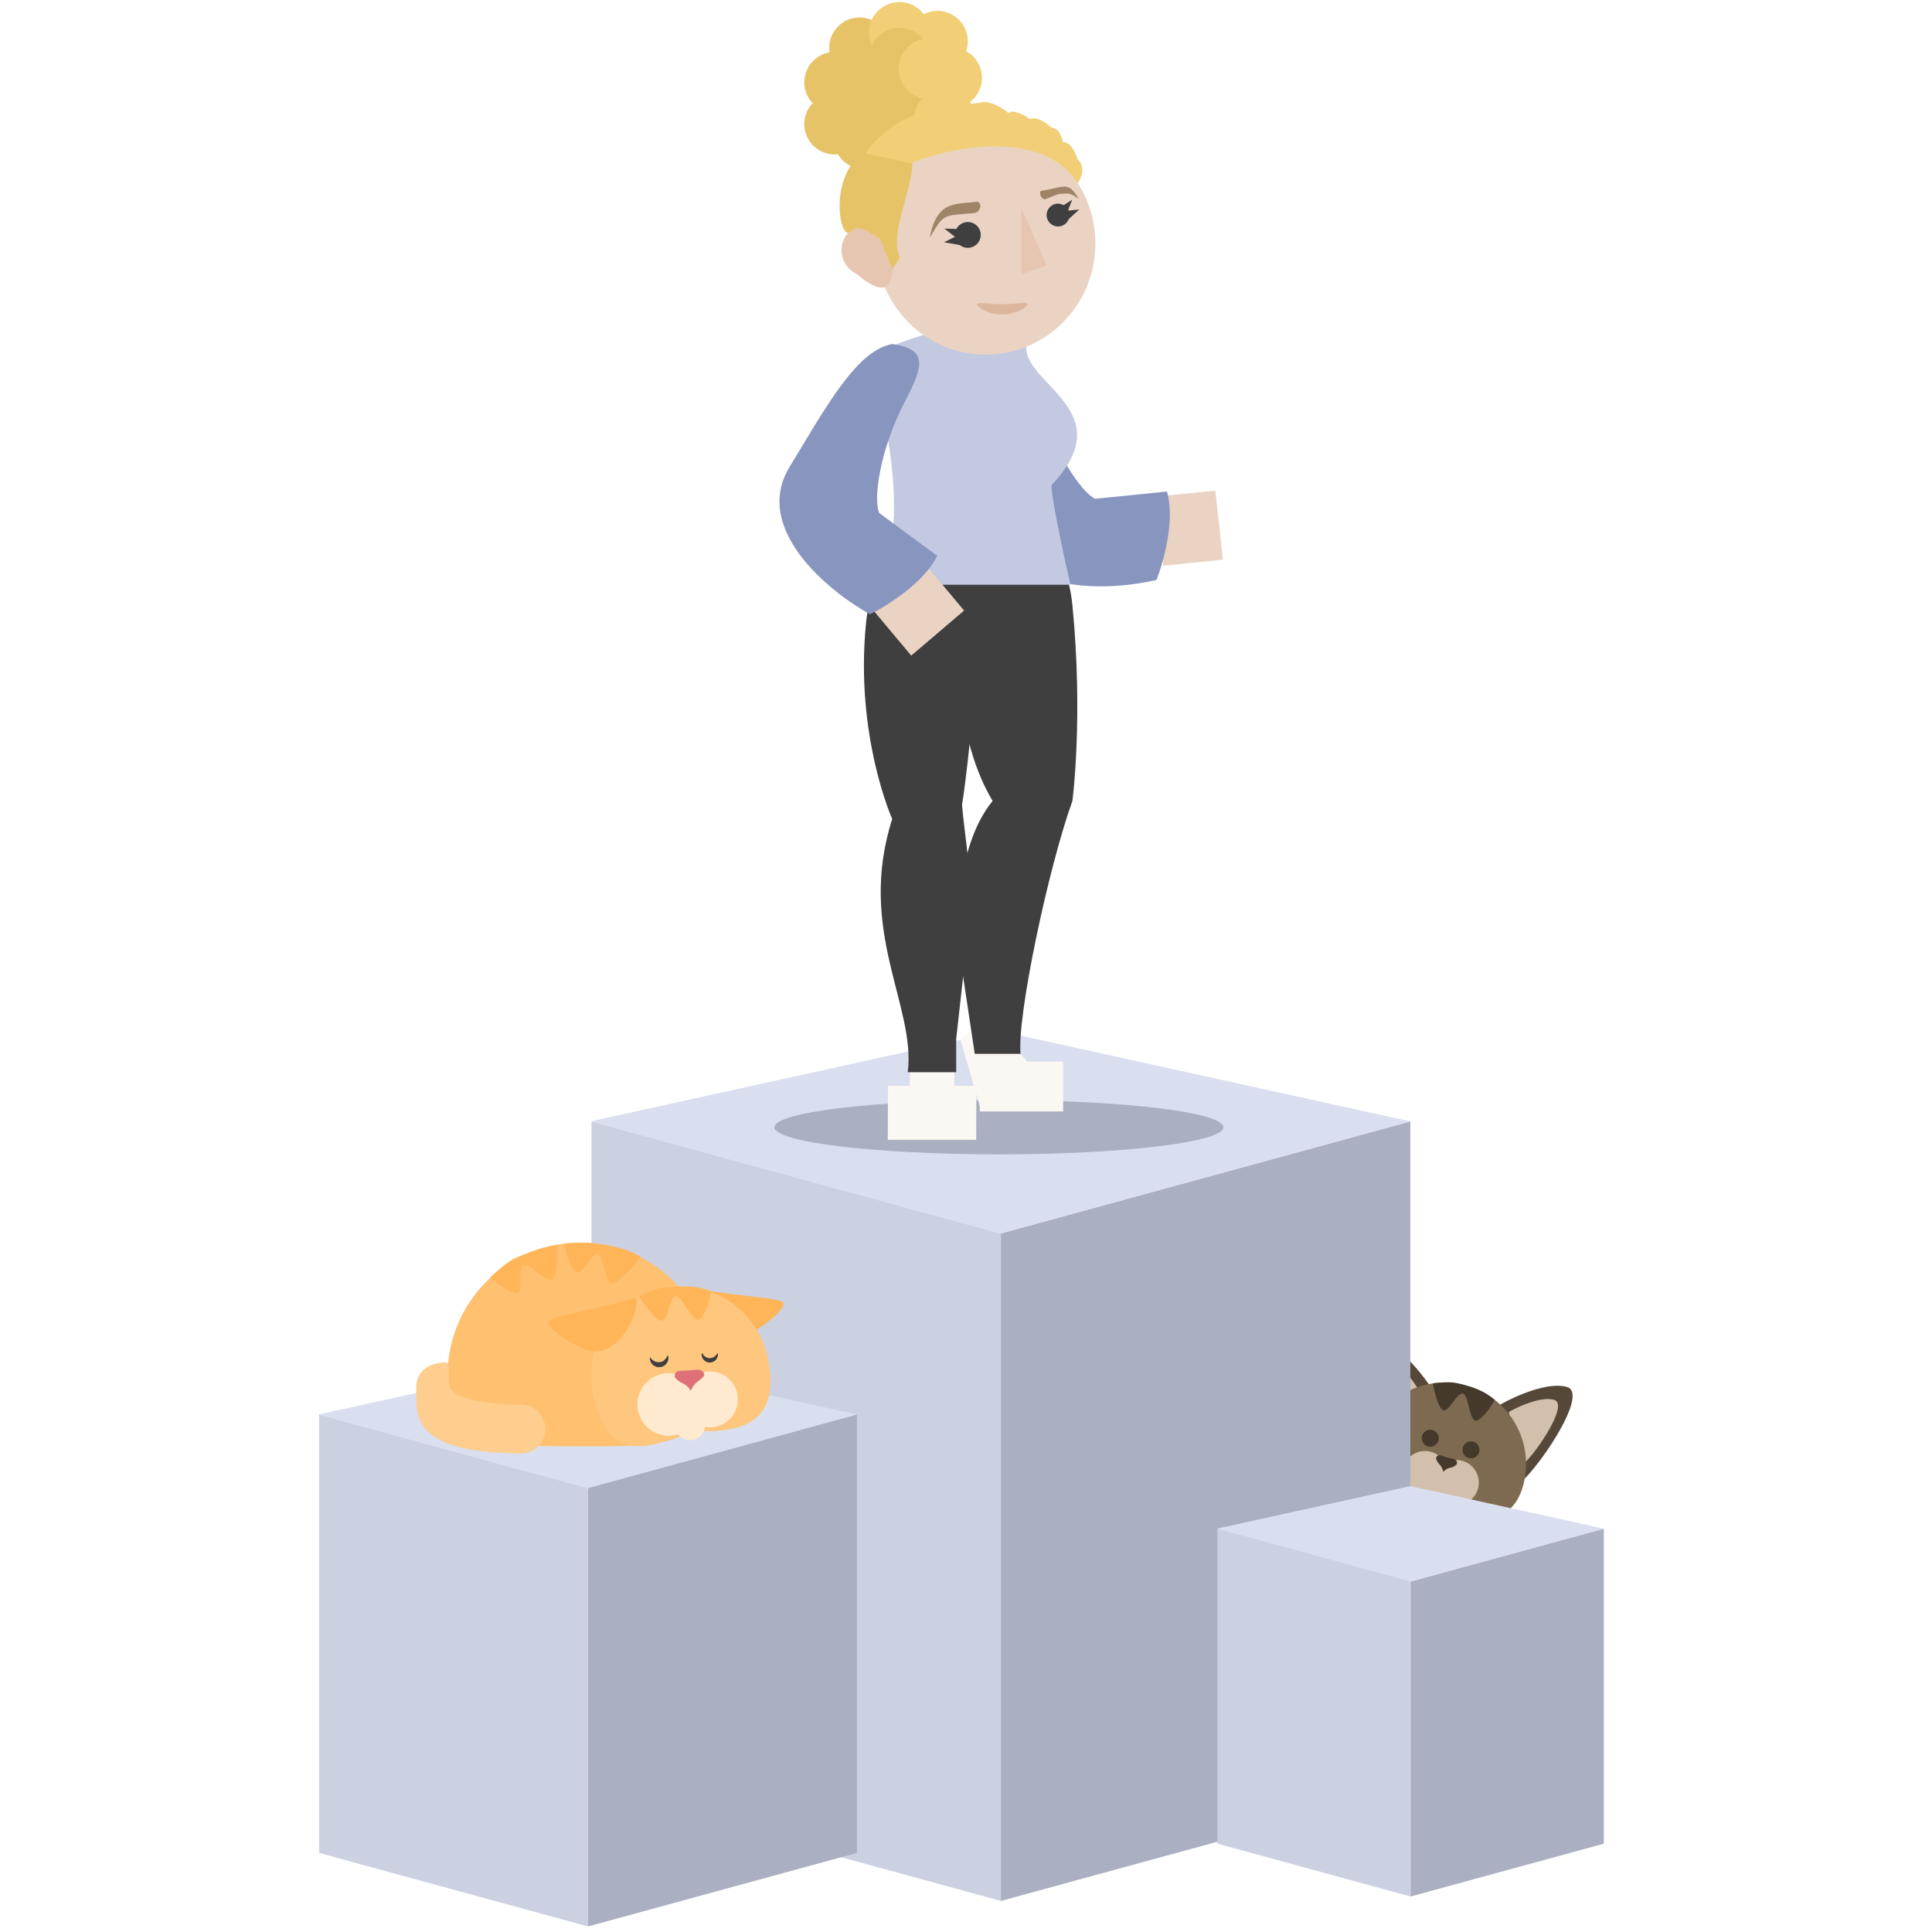
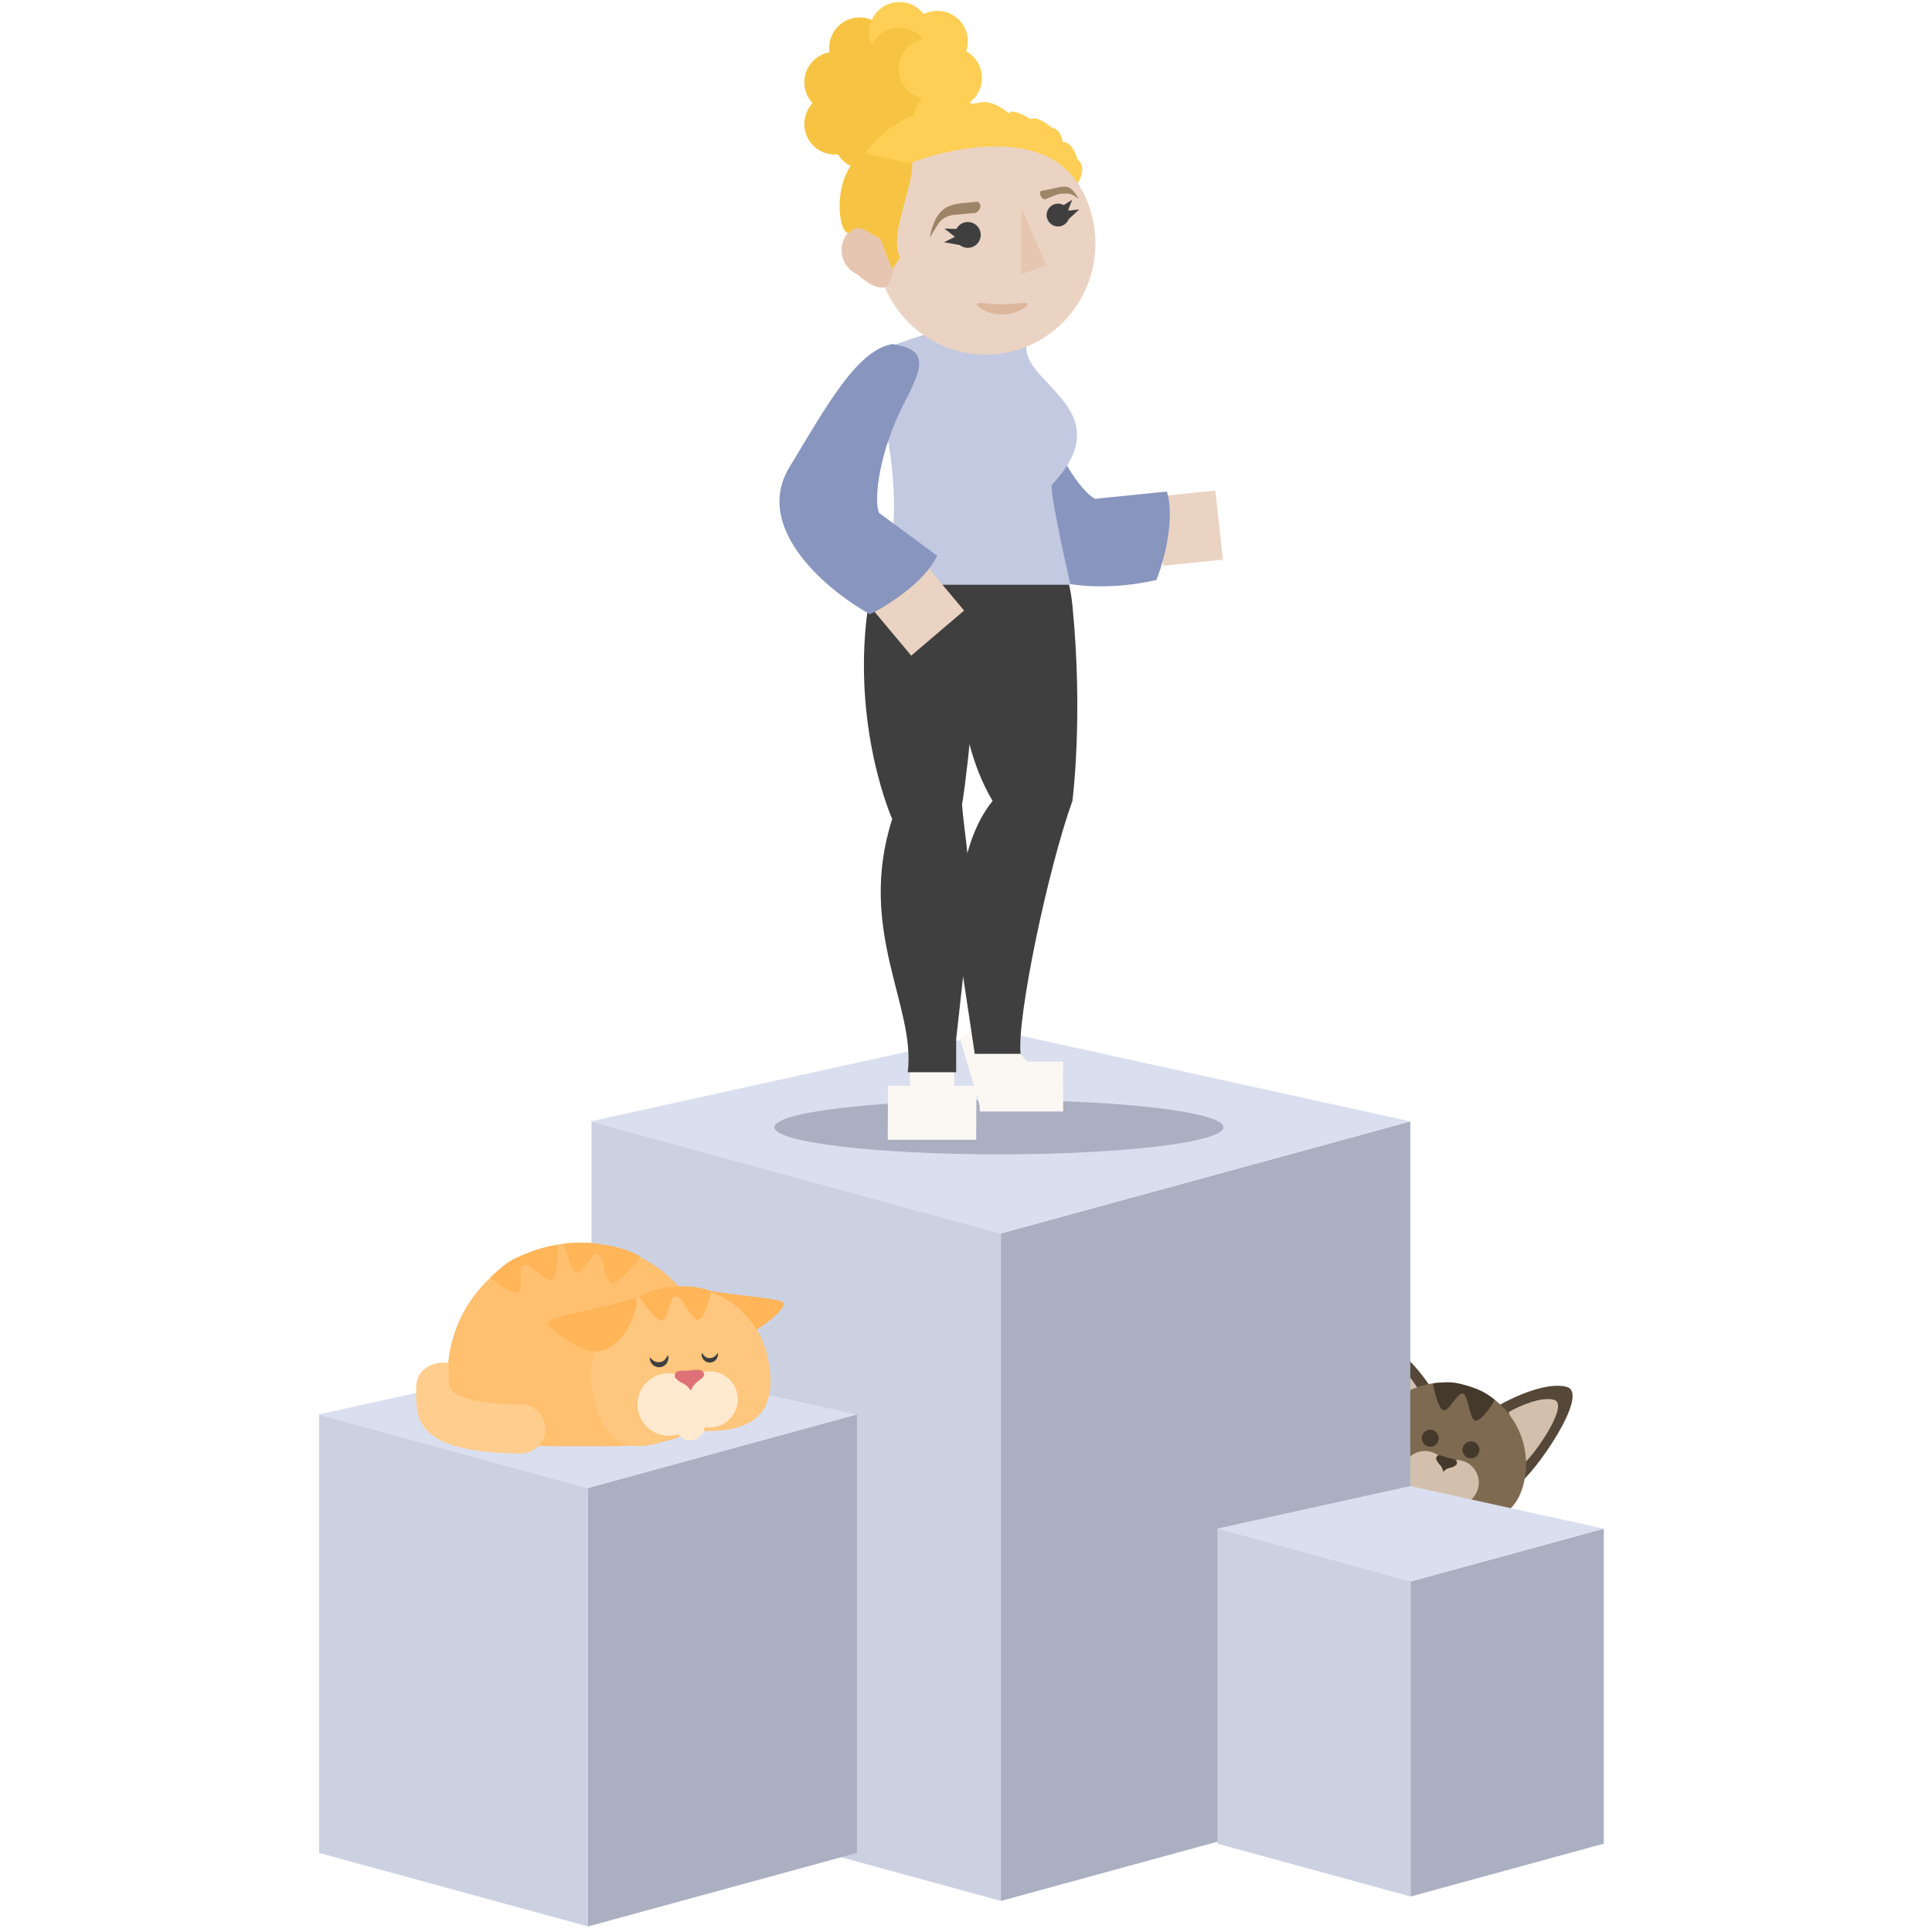
<svg xmlns="http://www.w3.org/2000/svg" width="505" height="505" viewBox="0 0 505 505" fill="none">
  <path d="M409.592 362.539C404.656 361.046 395.856 365.009 392.073 367.177C392.557 374.659 394.242 389.225 397.117 387.64C400.711 385.658 415.763 364.405 409.592 362.539Z" fill="#554839" />
  <path d="M406.263 365.915C402.926 364.906 396.979 367.584 394.422 369.05C394.748 374.106 395.888 383.952 397.831 382.88C400.26 381.541 410.433 367.176 406.263 365.915Z" fill="#D2C0AC" />
  <path d="M359.751 349.975C364.842 350.797 371.014 358.216 373.463 361.824C369.749 368.336 361.848 380.689 359.959 378.004C357.598 374.647 353.387 348.947 359.751 349.975Z" fill="#554839" />
  <path d="M361.45 354.262C364.867 354.95 368.842 360.122 370.403 362.622C367.725 366.924 362.067 375.062 360.861 373.199C359.354 370.87 357.179 353.403 361.45 354.262Z" fill="#D2C0AC" />
  <path d="M398.07 388.528C394.841 399.837 383.405 398.549 373.387 395.112C364.208 392.49 353.886 388.142 357.115 376.832C360.345 365.523 372.131 358.973 383.44 362.202C394.75 365.432 401.3 377.218 398.07 388.528Z" fill="#7E6A51" />
  <circle cx="373.849" cy="375.933" r="2.223" transform="rotate(15.9376 373.849 375.933)" fill="#44392B" />
  <circle cx="384.492" cy="378.972" r="2.223" transform="rotate(15.9376 384.492 378.972)" fill="#44392B" />
  <circle cx="374.904" cy="392.09" r="3.532" transform="rotate(15.9376 374.904 392.09)" fill="#D2C0AC" />
  <circle cx="372.467" cy="385.217" r="5.94" transform="rotate(15.9376 372.467 385.217)" fill="#D2C0AC" />
  <circle cx="380.604" cy="387.54" r="5.94" transform="rotate(15.9376 380.604 387.54)" fill="#D2C0AC" />
  <path d="M380.75 382.78C379.219 384.206 378.708 383.116 377.267 384.716C376.737 382.553 376.021 383.14 375.331 381.233C375.759 379.737 376.832 380.57 378.329 380.997C379.825 381.425 381.177 381.284 380.75 382.78Z" fill="#44392B" />
  <path d="M377.189 368.593C375.931 368.025 374.903 363.531 374.516 361.594C379.29 361.024 380.383 361.336 383.305 362.17C387.312 363.315 388.861 364.419 390.673 365.873C390.188 367.022 388.1 370.206 386.313 371.199C384.079 372.44 384.119 365.717 382.664 364.414C381.209 363.111 378.762 369.303 377.189 368.593Z" fill="#44392B" />
  <path d="M154.607 467.606L261.624 496.877V322.393L154.607 293.122V467.606Z" fill="#CCD1E2" />
  <path d="M368.641 467.606L261.624 496.877V322.393L368.641 293.122V467.606Z" fill="#AAAFC1" />
  <path d="M261.475 269.535L368.641 293.122L261.475 322.455L154.31 293.122L261.475 269.535Z" fill="#DADFEF" />
  <path d="M318.21 481.909L368.711 495.722V413.382L318.21 399.57V481.909Z" fill="#CCD1E2" />
  <path d="M419.212 481.909L368.711 495.722V413.382L419.212 399.57V481.909Z" fill="#AAAFC1" />
  <path d="M368.64 388.439L419.212 399.57L368.64 413.412L318.069 399.57L368.64 388.439Z" fill="#DADFEF" />
  <path d="M83.415 484.327L153.703 503.552V388.953L83.415 369.728V484.327Z" fill="#CCD1E2" />
  <path d="M223.989 484.327L153.702 503.552V388.953L223.989 369.728V484.327Z" fill="#AAAFC1" />
  <path d="M153.605 354.236L223.989 369.728L153.605 388.993L83.22 369.728L153.605 354.236Z" fill="#DADFEF" />
  <ellipse cx="261.098" cy="294.645" rx="58.686" ry="7.085" fill="#AAAFC1" />
  <path d="M258.324 265.417L273.981 284.036L256.503 290.443L251.071 271.842L258.324 265.417Z" fill="#FBF7F2" />
  <path d="M256.055 277.475H277.864L277.904 290.535H256.095L256.055 277.475Z" fill="#FBF7F2" />
  <path d="M249.441 278.484L249.441 294.722L237.825 294.678L237.825 278.439L249.441 278.484Z" fill="#FBF7F2" />
-   <path d="M226.125 21.512C226.125 25.903 222.567 29.463 218.178 29.463C213.79 29.463 210.232 25.903 210.232 21.512C210.232 17.122 213.79 13.562 218.178 13.562C222.567 13.562 226.125 17.122 226.125 21.512Z" fill="#E7C368" />
-   <path d="M232.634 12.508C232.634 16.899 229.077 20.459 224.688 20.459C220.299 20.459 216.742 16.899 216.742 12.508C216.742 8.117 220.299 4.558 224.688 4.558C229.077 4.558 232.634 8.117 232.634 12.508Z" fill="#E7C368" />
-   <path d="M226.125 32.432C226.125 36.823 222.567 40.383 218.178 40.383C213.79 40.383 210.232 36.823 210.232 32.432C210.232 28.041 213.79 24.482 218.178 24.482C222.567 24.482 226.125 28.041 226.125 32.432Z" fill="#E7C368" />
-   <path d="M235.89 26.685C235.89 31.076 232.332 34.635 227.943 34.635C223.555 34.635 219.997 31.076 219.997 26.685C219.997 22.294 223.555 18.735 227.943 18.735C232.332 18.735 235.89 22.294 235.89 26.685Z" fill="#E7C368" />
-   <path d="M233.811 36.264C233.811 40.654 230.253 44.214 225.864 44.214C221.476 44.214 217.918 40.654 217.918 36.264C217.918 31.873 221.476 28.313 225.864 28.313C230.253 28.313 233.811 31.873 233.811 36.264Z" fill="#E7C368" />
-   <path d="M243.048 8.485C243.048 12.876 239.49 16.436 235.102 16.436C230.713 16.436 227.155 12.876 227.155 8.485C227.155 4.094 230.713 0.535 235.102 0.535C239.49 0.535 243.048 4.094 243.048 8.485Z" fill="#F2CF76" />
-   <path d="M252.978 10.784C252.978 15.175 249.42 18.735 245.031 18.735C240.643 18.735 237.085 15.175 237.085 10.784C237.085 6.393 240.643 2.834 245.031 2.834C249.42 2.834 252.978 6.393 252.978 10.784Z" fill="#F2CF76" />
-   <path d="M256.681 20.363C256.681 24.754 253.123 28.313 248.734 28.313C244.346 28.313 240.788 24.754 240.788 20.363C240.788 15.972 244.346 12.412 248.734 12.412C253.123 12.412 256.681 15.972 256.681 20.363Z" fill="#F2CF76" />
-   <path d="M246.907 26.685C246.907 31.076 243.349 34.635 238.96 34.635C234.572 34.635 231.014 31.076 231.014 26.685C231.014 22.294 234.572 18.735 238.96 18.735C243.349 18.735 246.907 22.294 246.907 26.685Z" fill="#E7C368" />
-   <path d="M243.048 37.676C243.048 42.067 239.49 45.627 235.102 45.627C230.713 45.627 227.155 42.067 227.155 37.676C227.155 33.285 230.713 29.726 235.102 29.726C239.49 29.726 243.048 33.285 243.048 37.676Z" fill="#E7C368" />
-   <path d="M243.048 15.19C243.048 19.581 239.49 23.141 235.102 23.141C230.713 23.141 227.155 19.581 227.155 15.19C227.155 10.8 230.713 7.24 235.102 7.24C239.49 7.24 243.048 10.8 243.048 15.19Z" fill="#E7C368" />
-   <path d="M254.853 31.091C254.853 35.482 251.295 39.042 246.906 39.042C242.518 39.042 238.96 35.482 238.96 31.091C238.96 26.7 242.518 23.141 246.906 23.141C251.295 23.141 254.853 26.7 254.853 31.091Z" fill="#F2CF76" />
-   <path d="M250.801 17.993C250.801 22.384 247.244 25.944 242.855 25.944C238.466 25.944 234.909 22.384 234.909 17.993C234.909 13.602 238.466 10.043 242.855 10.043C247.244 10.043 250.801 13.602 250.801 17.993Z" fill="#F2CF76" />
+   <path d="M226.125 21.512C226.125 25.903 222.567 29.463 218.178 29.463C213.79 29.463 210.232 25.903 210.232 21.512C210.232 17.122 213.79 13.562 218.178 13.562C222.567 13.562 226.125 17.122 226.125 21.512Z" fill="#F6C442" />
+   <path d="M232.634 12.508C232.634 16.899 229.077 20.459 224.688 20.459C220.299 20.459 216.742 16.899 216.742 12.508C216.742 8.117 220.299 4.558 224.688 4.558C229.077 4.558 232.634 8.117 232.634 12.508Z" fill="#F6C442" />
+   <path d="M226.125 32.432C226.125 36.823 222.567 40.383 218.178 40.383C213.79 40.383 210.232 36.823 210.232 32.432C210.232 28.041 213.79 24.482 218.178 24.482C222.567 24.482 226.125 28.041 226.125 32.432Z" fill="#F6C442" />
+   <path d="M235.89 26.685C235.89 31.076 232.332 34.635 227.943 34.635C223.555 34.635 219.997 31.076 219.997 26.685C219.997 22.294 223.555 18.735 227.943 18.735C232.332 18.735 235.89 22.294 235.89 26.685Z" fill="#F6C442" />
+   <path d="M233.811 36.264C233.811 40.654 230.253 44.214 225.864 44.214C221.476 44.214 217.918 40.654 217.918 36.264C217.918 31.873 221.476 28.313 225.864 28.313C230.253 28.313 233.811 31.873 233.811 36.264Z" fill="#F6C442" />
+   <path d="M243.048 8.485C243.048 12.876 239.49 16.436 235.102 16.436C230.713 16.436 227.155 12.876 227.155 8.485C227.155 4.094 230.713 0.535 235.102 0.535C239.49 0.535 243.048 4.094 243.048 8.485Z" fill="#FFCF55" />
+   <path d="M252.978 10.784C252.978 15.175 249.42 18.735 245.031 18.735C240.643 18.735 237.085 15.175 237.085 10.784C237.085 6.393 240.643 2.834 245.031 2.834C249.42 2.834 252.978 6.393 252.978 10.784Z" fill="#FFCF55" />
+   <path d="M256.681 20.363C256.681 24.754 253.123 28.313 248.734 28.313C244.346 28.313 240.788 24.754 240.788 20.363C240.788 15.972 244.346 12.412 248.734 12.412C253.123 12.412 256.681 15.972 256.681 20.363Z" fill="#FFCF55" />
+   <path d="M246.907 26.685C246.907 31.076 243.349 34.635 238.96 34.635C234.572 34.635 231.014 31.076 231.014 26.685C231.014 22.294 234.572 18.735 238.96 18.735C243.349 18.735 246.907 22.294 246.907 26.685Z" fill="#F6C442" />
+   <path d="M243.048 37.676C243.048 42.067 239.49 45.627 235.102 45.627C230.713 45.627 227.155 42.067 227.155 37.676C227.155 33.285 230.713 29.726 235.102 29.726C239.49 29.726 243.048 33.285 243.048 37.676Z" fill="#F6C442" />
+   <path d="M243.048 15.19C243.048 19.581 239.49 23.141 235.102 23.141C230.713 23.141 227.155 19.581 227.155 15.19C227.155 10.8 230.713 7.24 235.102 7.24C239.49 7.24 243.048 10.8 243.048 15.19Z" fill="#F6C442" />
+   <path d="M254.853 31.091C254.853 35.482 251.295 39.042 246.906 39.042C242.518 39.042 238.96 35.482 238.96 31.091C238.96 26.7 242.518 23.141 246.906 23.141C251.295 23.141 254.853 26.7 254.853 31.091Z" fill="#FFCF55" />
+   <path d="M250.801 17.993C250.801 22.384 247.244 25.944 242.855 25.944C238.466 25.944 234.909 22.384 234.909 17.993C234.909 13.602 238.466 10.043 242.855 10.043C247.244 10.043 250.801 13.602 250.801 17.993Z" fill="#FFCF55" />
  <path d="M280.313 158.214C277.348 128.153 250.168 142.288 239.502 146.553L250.874 163.92C250.874 163.92 248.086 190.264 259.459 209.357C250.35 220.488 249.855 240.273 250.874 249.469L254.788 275.455L266.769 275.455C265.763 266.014 273.889 227.208 280.313 209.357C280.313 209.357 283.202 187.505 280.313 158.214Z" fill="#3F3F3F" />
  <path d="M226.354 163.032C229.318 132.971 256.499 147.107 267.164 151.372L255.793 168.738C255.793 168.738 253.431 198.575 251.459 210.329C251.883 216.522 254.45 230.855 253.431 240.052L249.933 271.627L249.933 280.274L237.274 280.274C239.465 262.98 223.879 243.255 233.213 214.08C233.213 214.08 223.465 192.323 226.354 163.032Z" fill="#3F3F3F" />
  <path d="M319.657 146.297L304.081 147.873L302.1 129.819L317.675 128.244L319.657 146.297Z" fill="#EAD3C3" />
  <path d="M260.857 137.226C257.295 118.795 253.383 102.637 259.245 95.284C267.02 90.24 268.974 93.765 271.792 104.535C275.345 118.114 282.772 128.837 286.278 130.374L305.025 128.481C307.233 135.856 304.117 146.969 302.283 151.603C289.959 154.491 264.419 155.658 260.857 137.226Z" fill="#8895BE" />
  <path d="M229.054 152.848C229.054 152.848 240.692 140.107 227.089 93.249C238.101 87.041 272.833 77.714 268.659 88.768C264.485 99.822 294.345 106.213 274.851 126.823C274.851 131.434 279.811 152.848 279.811 152.848H229.054Z" fill="#C2C9E0" />
  <path d="M228.967 63.631C228.967 79.684 241.807 92.698 257.645 92.698C273.484 92.698 286.323 79.684 286.323 63.631C286.323 47.578 273.484 34.564 257.645 34.564C241.807 34.564 228.967 47.578 228.967 63.631Z" fill="#EAD3C3" />
  <path d="M238.186 171.371L228.558 159.871L242.374 148.089L252.002 159.59L238.186 171.371Z" fill="#EAD3C3" />
  <path d="M206.367 122.081C216.099 106.032 224.047 91.431 233.325 89.922C242.472 91.409 241.554 95.334 236.413 105.207C229.93 117.656 228.235 130.591 229.801 134.086L244.963 145.279C241.648 152.227 231.88 158.367 227.41 160.569C216.34 154.427 196.634 138.131 206.367 122.081Z" fill="#8895BE" />
  <path d="M246.86 59.745L251.157 59.882L250.232 62.411L246.86 59.745Z" fill="#3F3F3F" />
  <path d="M280.258 52.221L276.806 54.389L278.772 56.016L280.258 52.221Z" fill="#3F3F3F" />
  <path d="M246.757 63.322L250.605 61.406L250.991 64.071L246.757 63.322Z" fill="#3F3F3F" />
  <path d="M282.1 54.755L278.048 55.178L279.093 57.506L282.1 54.755Z" fill="#3F3F3F" />
  <path d="M267.001 54.389L273.572 69.367L267.001 71.672L267.001 54.389Z" fill="#E6C6B0" />
  <path d="M233.736 64.91C234.023 68.71 231.177 72.01 227.38 72.283C223.583 72.555 220.272 69.695 219.985 65.896C219.697 62.097 222.543 58.796 226.34 58.524C230.137 58.252 233.448 61.111 233.736 64.91Z" fill="#E6C6B0" />
  <path d="M233.221 64.948C233.941 67.557 233.673 74.403 231.067 75.111C228.462 75.819 222.616 71.211 221.896 68.603C221.177 65.994 225.857 66.372 228.463 65.664C231.068 64.956 232.502 62.339 233.221 64.948Z" fill="#E6C6B0" />
-   <path d="M235.259 67.267C231.412 60.055 242.775 41.837 236.58 39.532L226.834 39.203C216.096 44.964 219.422 63.799 222.396 60.507C224.775 57.873 228.134 61.958 230.007 62.233L233.237 70.42L235.259 67.267Z" fill="#E7C368" />
+   <path d="M235.259 67.267C231.412 60.055 242.775 41.837 236.58 39.532L226.834 39.203C216.096 44.964 219.422 63.799 222.396 60.507C224.775 57.873 228.134 61.958 230.007 62.233L233.237 70.42L235.259 67.267Z" fill="#F6C442" />
  <path d="M254.582 55.695C252.922 55.8 250.36 56.086 250.208 56.096C245.903 56.379 245.548 58.068 243.006 62.16C244.884 52.273 249.766 53.468 255.483 52.71C256.962 53.273 256.164 55.596 254.582 55.695Z" fill="#9E8568" />
  <path d="M273.289 52.048C274.24 51.738 276.24 50.715 277.204 50.659C279.334 50.536 279.705 50.323 282.034 52.048C279.134 47.176 278.355 48.916 272.097 49.893C271.395 50.537 272.381 52.343 273.289 52.048Z" fill="#9E8568" />
-   <path d="M281.654 47.947C272.667 33.474 248.803 38.374 237.995 42.633L226.123 40.103C236.208 26.186 252.676 27.704 256.122 26.819C258.88 26.11 262.292 28.379 263.654 29.602C264.573 28.388 267.782 30.108 269.271 31.12C271.007 30.311 273.739 32.301 274.888 33.398C276.828 33.499 277.654 35.97 277.824 37.193C279.764 36.889 281.186 40.018 281.654 41.621C283.901 43.544 282.59 46.639 281.654 47.947Z" fill="#F2CF76" />
+   <path d="M281.654 47.947C272.667 33.474 248.803 38.374 237.995 42.633L226.123 40.103C236.208 26.186 252.676 27.704 256.122 26.819C258.88 26.11 262.292 28.379 263.654 29.602C264.573 28.388 267.782 30.108 269.271 31.12C271.007 30.311 273.739 32.301 274.888 33.398C276.828 33.499 277.654 35.97 277.824 37.193C279.764 36.889 281.186 40.018 281.654 41.621C283.901 43.544 282.59 46.639 281.654 47.947Z" fill="#FFCF55" />
  <path d="M256.351 61.406C256.351 63.27 254.841 64.781 252.978 64.781C251.115 64.781 249.605 63.27 249.605 61.406C249.605 59.542 251.115 58.031 252.978 58.031C254.841 58.031 256.351 59.542 256.351 61.406Z" fill="#3F3F3F" />
  <path d="M279.539 56.213C279.539 57.862 278.203 59.198 276.555 59.198C274.908 59.198 273.572 57.862 273.572 56.213C273.572 54.565 274.908 53.229 276.555 53.229C278.203 53.229 279.539 54.565 279.539 56.213Z" fill="#3F3F3F" />
  <path d="M232.103 283.827H255.219L255.165 297.925H232.048L232.103 283.827Z" fill="#FBF7F2" />
  <path d="M268.582 79.526C268.582 80.266 265.575 82.207 261.889 82.207C258.203 82.207 255.36 80.266 255.36 79.526C255.36 78.785 258.203 79.526 261.889 79.526C265.575 79.526 268.582 78.785 268.582 79.526Z" fill="#DDB79D" />
  <path d="M186.33 359.485C186.33 378.631 171.465 378.041 152.32 378.041C133.174 378.041 116.997 378.631 116.997 359.485C116.997 340.34 132.518 324.819 151.663 324.819C170.809 324.819 186.33 340.34 186.33 359.485Z" fill="#FFC070" />
  <path d="M204.512 340.311C202.343 339.088 190.581 338.635 182.633 336.823C180.968 336.934 185.576 349.796 194.056 349.162C197.254 348.834 206.681 341.534 204.512 340.311Z" fill="#FFB558" />
  <path d="M200.692 354.973C203.264 367.616 199.184 375.531 179.988 373.86C163.94 382.436 157.479 376.931 154.907 364.288C152.335 351.644 160.499 339.31 173.142 336.738C185.785 334.165 198.12 342.33 200.692 354.973Z" fill="#FFC67D" />
  <path d="M174.701 354.662C174.855 356 173.895 357.209 172.557 357.363C171.219 357.517 170.009 356.557 169.855 355.219C169.701 353.881 170.252 356.299 172.503 356.04C174.389 355.823 174.547 353.323 174.701 354.662Z" fill="#3F3F3F" />
  <path d="M183.393 354.016C183.392 355.195 184.347 356.152 185.527 356.153C186.707 356.154 187.663 355.198 187.664 354.019C187.665 352.839 187.426 354.998 185.442 354.997C183.779 354.995 183.393 352.836 183.393 354.016Z" fill="#3F3F3F" />
  <circle cx="180.367" cy="372.577" r="3.875" transform="rotate(-11.4995 180.367 372.577)" fill="#FFEACF" />
  <circle cx="174.78" cy="367.111" r="8.169" transform="rotate(-11.4995 174.78 367.111)" fill="#FFEACF" />
  <circle cx="185.527" cy="365.784" r="7.328" transform="rotate(-11.4995 185.527 365.784)" fill="#FFEACF" />
  <path d="M184.105 359.312C183.671 360.804 181.653 360.754 180.597 363.521C178.845 361.009 178.218 362.117 176.388 360.012C176.194 357.881 177.985 358.418 180.116 358.225C182.247 358.031 183.663 357.604 184.105 359.312Z" fill="#DE7177" />
  <path d="M172.832 345.209C171.324 345.083 168.198 340.742 167.088 338.881C171.814 336.541 173.473 336.535 176.8 336.326C181.363 336.04 183.369 336.614 185.776 337.453C185.696 338.819 184.704 342.876 183.221 344.558C181.366 346.661 178.943 339.694 176.96 338.881C174.978 338.067 174.719 345.367 172.832 345.209Z" fill="#FFB558" />
  <path d="M135.27 337.918C133.802 338.289 129.754 335.326 128.099 333.926C132.145 330.257 133.057 329.506 136.136 328.228C140.358 326.474 143.018 325.778 145.547 325.417C145.915 326.735 145.739 331.853 144.883 333.926C143.812 336.517 139.257 330.717 137.117 330.592C134.978 330.466 137.105 337.454 135.27 337.918Z" fill="#FFB558" />
  <path d="M150.625 332.596C149.236 331.993 147.842 327.174 147.388 325.054C152.832 324.623 154.491 324.827 157.765 325.318C162.287 325.995 165.199 327.2 167.421 328.459C166.908 329.728 162.618 334.193 160.673 335.31C158.242 336.707 158.18 329.332 156.564 327.926C154.947 326.519 152.36 333.35 150.625 332.596Z" fill="#FFB558" />
  <path d="M143.573 345.201C145.699 343.697 157.886 341.97 165.961 339.237C167.705 339.174 164.285 353.047 155.396 353.292C152.034 353.292 141.448 346.705 143.573 345.201Z" fill="#FFB558" />
  <path d="M117.493 362.202C116.762 357.3 118.059 355.93 116.011 356.154C113.734 356.154 108.727 357.395 108.787 362.822C108.862 369.605 106.916 379.78 136.341 379.931L135.81 367.197C135.81 367.197 118.223 367.103 117.493 362.202Z" fill="#FFCD8D" />
  <path d="M142.557 373.515C142.557 377.052 139.69 379.919 136.153 379.919C132.617 379.919 129.75 377.052 129.75 373.515C129.75 369.979 132.617 367.112 136.153 367.112C139.69 367.112 142.557 369.979 142.557 373.515Z" fill="#FFCD8D" />
</svg>
